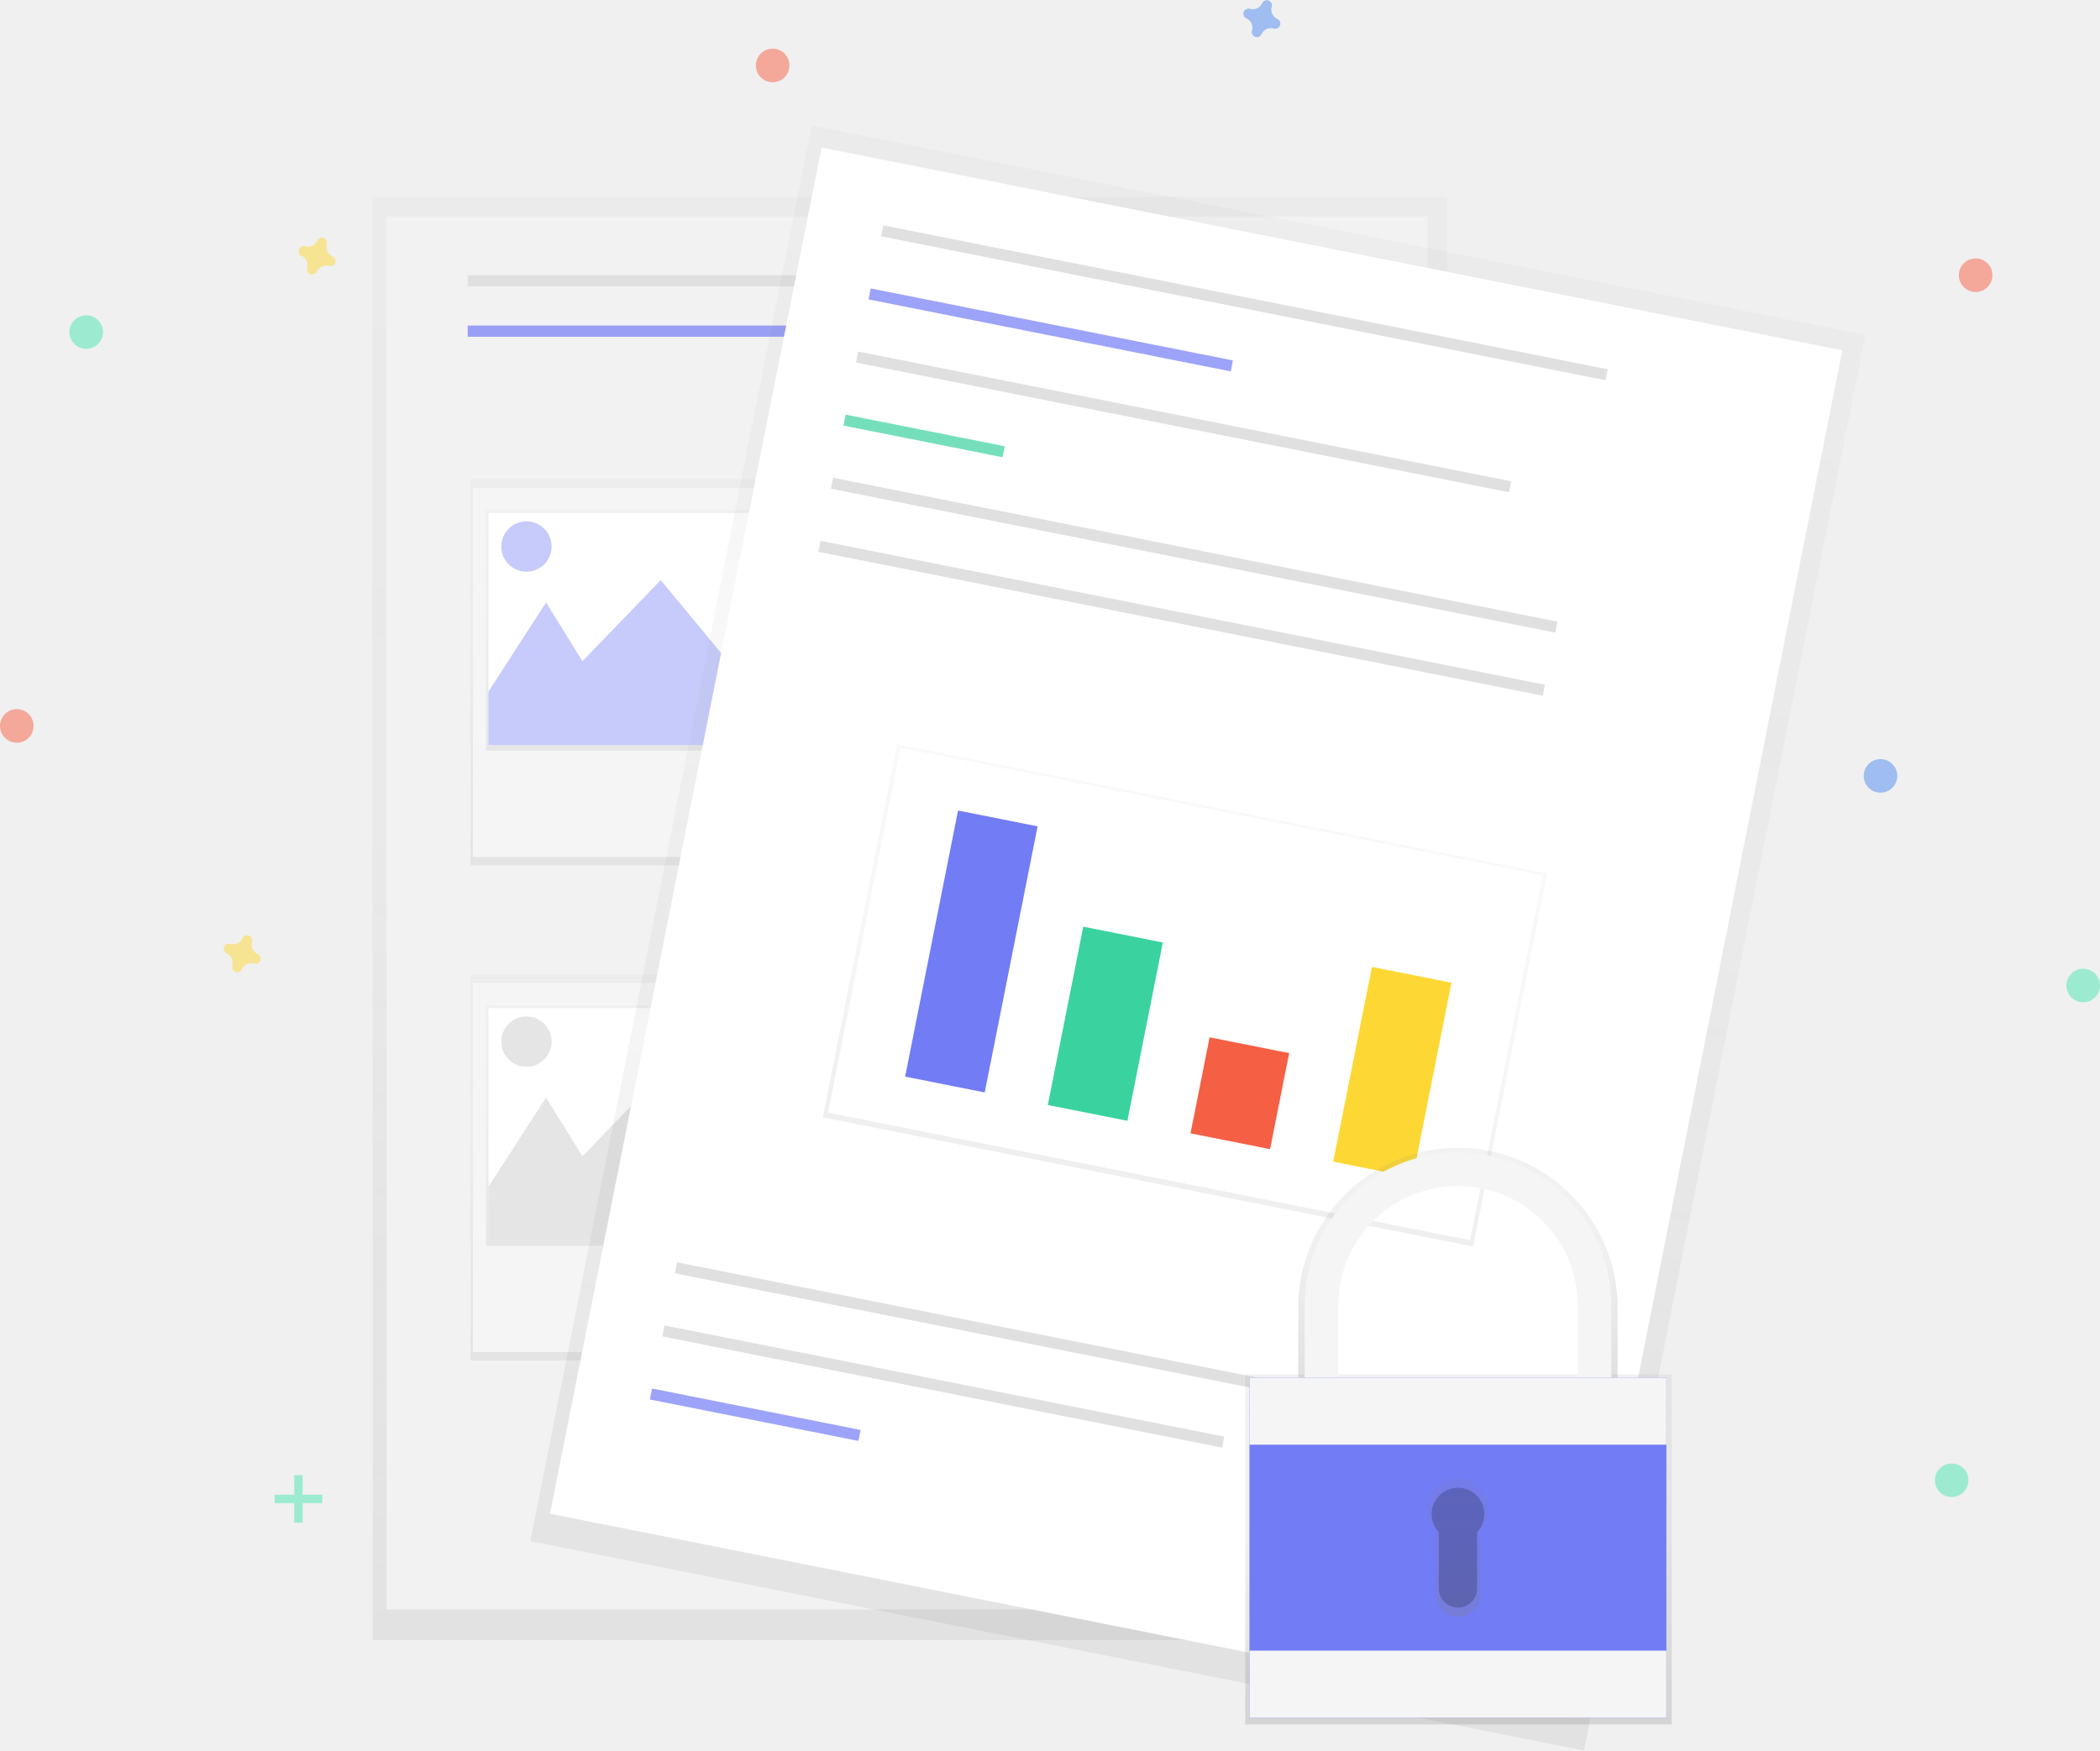
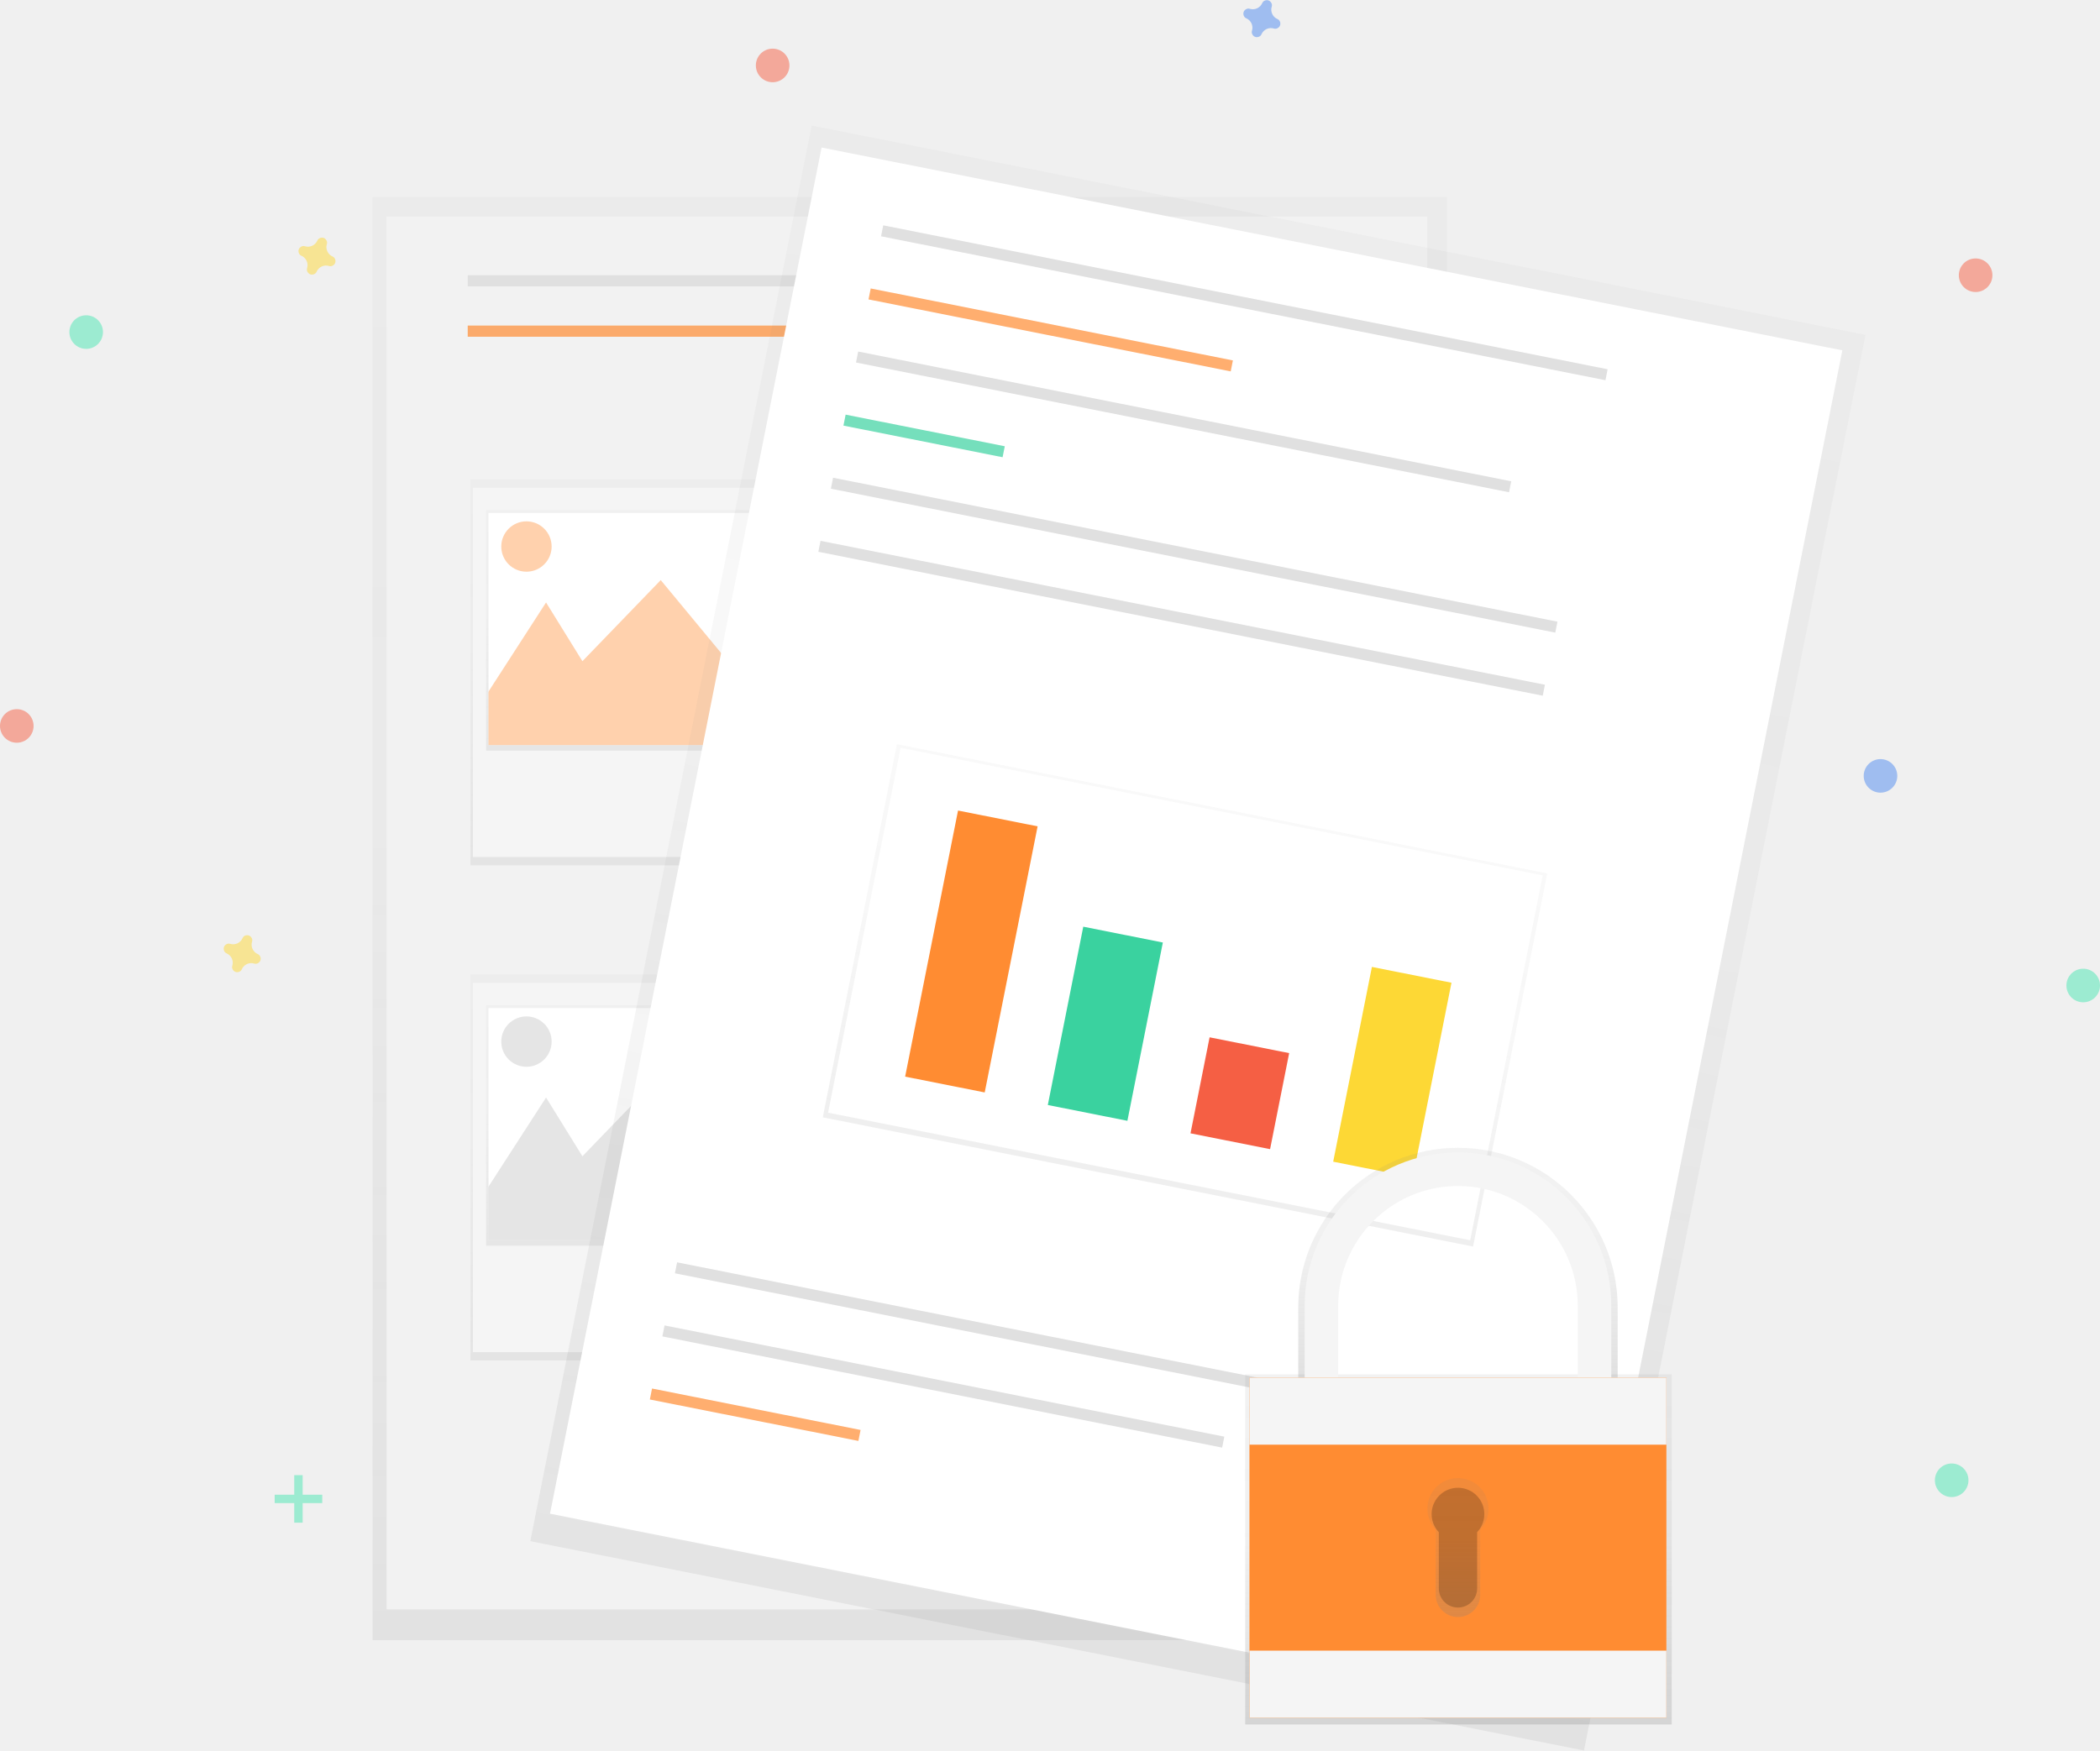
<svg xmlns="http://www.w3.org/2000/svg" xmlns:xlink="http://www.w3.org/1999/xlink" data-name="Layer 1" width="918.14" height="765.54">
  <defs>
    <linearGradient id="a" x1="397.74" y1="717.25" x2="397.74" y2="86.11" gradientUnits="userSpaceOnUse">
      <stop offset="0" stop-color="gray" stop-opacity=".25" />
      <stop offset=".54" stop-color="gray" stop-opacity=".12" />
      <stop offset="1" stop-color="gray" stop-opacity=".1" />
    </linearGradient>
    <linearGradient id="b" x1="288.88" y1="378.44" x2="288.88" y2="209.65" xlink:href="#a" />
    <linearGradient id="c" x1="288.88" y1="328.29" x2="288.88" y2="223.1" xlink:href="#a" />
    <linearGradient id="e" x1="288.88" y1="594.94" x2="288.88" y2="426.14" xlink:href="#a" />
    <linearGradient id="f" x1="288.88" y1="544.79" x2="288.88" y2="439.6" xlink:href="#a" />
    <linearGradient id="h" x1="671.57" y1="760.34" x2="671.57" y2="129.2" gradientTransform="rotate(90 651.765 457.665)" xlink:href="#a" />
    <linearGradient id="i" x1="670.96" y1="553.63" x2="670.96" y2="387.28" gradientTransform="rotate(90 648.96 480.55)" xlink:href="#a" />
    <linearGradient id="j" x1="637.66" y1="754.12" x2="637.66" y2="601.05" xlink:href="#a" />
    <linearGradient id="k" x1="778.37" y1="673.86" x2="778.37" y2="569.13" xlink:href="#a" />
    <linearGradient id="l" x1="778.37" y1="774.41" x2="778.37" y2="713.66" xlink:href="#a" />
    <clipPath id="d" transform="translate(-140.93 -67.23)">
      <path data-name="&lt;Rectangle&gt;" fill="#fff" d="M354.51 291.55h150.6v101.52h-150.6z" />
    </clipPath>
    <clipPath id="g" transform="translate(-140.93 -67.23)">
      <path data-name="&lt;Rectangle&gt;" fill="#fff" d="M354.51 508.05h150.6v101.52h-150.6z" />
    </clipPath>
  </defs>
  <path fill="url(#a)" d="M162.9 86.11h469.69v631.14H162.9z" opacity=".5" />
  <path fill="#f2f2f2" d="M169.02 94.67h455.01v609.12H169.02z" />
  <path fill="#e0e0e0" d="M204.49 120.36h156.56v4.89H204.49z" />
-   <path fill="#727cf5" opacity=".7" d="M204.49 142.37h156.56v4.89H204.49z" />
+   <path fill="#FF8C32" opacity=".7" d="M204.49 142.37h156.56v4.89H204.49z" />
  <path fill="#e0e0e0" d="M384.29 120.36h156.56v4.89H384.29zm24.46 139.44h156.56v4.89H408.75zm3.67 13.45h156.56v4.89H412.42zm7.34 13.45h156.56v4.89H419.76zm-11.01 189.59h156.56v4.89H408.75zm3.67 13.46h156.56v4.89H412.42zm7.34 13.45h156.56v4.89H419.76z" />
  <path fill="url(#b)" d="M205.71 209.65h166.35v168.79H205.71z" opacity=".5" />
  <path fill="#f5f5f5" d="M206.76 213.32h163.72v161.45H206.76z" />
  <path fill="url(#c)" d="M212.53 223.1h152.7v105.19h-152.7z" opacity=".5" />
  <path data-name="&lt;Rectangle&gt;" fill="#fff" d="M213.58 224.32h150.6v101.52h-150.6z" />
-   <g clip-path="url(#d)" fill="#727cf5">
+   <g clip-path="url(#d)" fill="#FF8C32">
    <path opacity=".4" d="M200.82 322.18l37.92-58.72 15.9 25.69 34.24-35.47 29.36 35.47 25.69-52.59 66.05 105.19-214.05-7.34 4.89-12.23z" />
    <circle cx="230.17" cy="239" r="11.01" opacity=".4" />
  </g>
  <path fill="url(#e)" d="M205.71 426.14h166.35v168.79H205.71z" opacity=".5" />
  <path fill="#f5f5f5" d="M206.76 429.81h163.72v161.45H206.76z" />
  <path fill="url(#f)" d="M212.53 439.6h152.7v105.19h-152.7z" opacity=".5" />
  <path data-name="&lt;Rectangle&gt;" fill="#fff" d="M213.58 440.82h150.6v101.52h-150.6z" />
  <g clip-path="url(#g)" fill="#bdbdbd">
    <path opacity=".4" d="M200.82 538.67l37.92-58.71 15.9 25.69 34.24-35.47 29.36 35.47 25.69-52.6 66.05 105.19-214.05-7.34 4.89-12.23z" />
    <circle cx="230.17" cy="455.5" r="11.01" opacity=".4" />
  </g>
  <path transform="rotate(-78.76 553.216 529.704)" fill="url(#h)" d="M349.09 242.63h631.14v469.69H349.09z" opacity=".5" />
  <path fill="#fff" d="M240.474 661.952l118.73-597.436 446.282 88.69-118.73 597.436z" />
  <path fill="#e0e0e0" d="M386.157 98.537l316.716 62.942-.953 4.796-316.716-62.941zM296.034 552.03l316.716 62.94-.953 4.797-316.716-62.942zm-5.482 27.596l244.734 48.636-.954 4.796-244.734-48.636z" />
-   <path fill="#727cf5" opacity=".7" d="M285.074 607.213l91.177 18.12-.953 4.796-91.177-18.12zm95.606-481.069l158.354 31.47-.953 4.796-158.354-31.47z" />
+   <path fill="#FF8C32" opacity=".7" d="M285.074 607.213l91.177 18.12-.953 4.796-91.177-18.12zm95.606-481.069l158.354 31.47-.953 4.796-158.354-31.47z" />
  <path fill="#e0e0e0" d="M375.198 153.73l285.526 56.743-.953 4.797-285.526-56.743z" />
  <path fill="#3ad29f" opacity=".7" d="M369.718 181.326l69.58 13.828-.954 4.796-69.58-13.828z" />
  <path fill="#e0e0e0" d="M364.225 208.914l316.716 62.941-.953 4.796-316.717-62.94z" />
  <path transform="rotate(-78.76 547.604 554.776)" fill="url(#i)" d="M575.87 357.6h166.35v289.88H575.87z" opacity=".5" />
  <path fill="#fff" d="M393.757 327.022l280.73 55.79-31.71 159.56-280.73-55.79z" />
  <path fill="#e0e0e0" d="M358.742 236.507l316.716 62.94-.953 4.797-316.716-62.941z" />
-   <path fill="#727cf5" d="M418.862 354.455l34.79 6.914-23.125 116.365-34.79-6.914z" />
+   <path fill="#FF8C32" d="M418.862 354.455l34.79 6.914-23.125 116.365-34.79-6.914z" />
  <path fill="#3ad29f" d="M473.615 405.25l34.79 6.914-15.497 77.975-34.79-6.914z" />
  <path fill="#f55f44" d="M528.846 453.627l34.79 6.914-8.344 41.988-34.79-6.913z" />
  <path fill="#fdd835" d="M599.81 422.843l34.79 6.913-16.926 85.175-34.79-6.914z" />
  <g opacity=".5" fill="#47e6b1">
    <path d="M128.65 645.09h3.67v20.79h-3.67z" />
    <path d="M140.89 653.65v3.67H120.1v-3.67z" />
  </g>
  <path d="M558.51 8.33a4.49 4.49 0 01-2.5-5.43 2.16 2.16 0 00.1-.5 2.25 2.25 0 00-4-1.49 2.16 2.16 0 00-.25.44 4.49 4.49 0 01-5.43 2.5 2.16 2.16 0 00-.5-.1 2.25 2.25 0 00-1.49 4 2.16 2.16 0 00.44.25 4.49 4.49 0 012.5 5.43 2.16 2.16 0 00-.1.5 2.25 2.25 0 004 1.49 2.16 2.16 0 00.25-.44 4.49 4.49 0 015.43-2.5 2.16 2.16 0 00.5.1 2.25 2.25 0 001.49-4 2.16 2.16 0 00-.44-.25z" fill="#4d8af0" opacity=".5" />
  <path d="M145.4 112.17a4.49 4.49 0 01-2.5-5.43 2.16 2.16 0 00.1-.5 2.25 2.25 0 00-4-1.49 2.16 2.16 0 00-.25.44 4.49 4.49 0 01-5.43 2.5 2.16 2.16 0 00-.5-.1 2.25 2.25 0 00-1.49 4 2.16 2.16 0 00.44.25 4.49 4.49 0 012.5 5.43 2.16 2.16 0 00-.1.5 2.25 2.25 0 004 1.49 2.16 2.16 0 00.25-.44 4.49 4.49 0 015.43-2.5 2.16 2.16 0 00.5.1 2.25 2.25 0 001.49-4 2.16 2.16 0 00-.44-.25zm-32.7 305.06a4.49 4.49 0 01-2.5-5.43 2.16 2.16 0 00.1-.5 2.25 2.25 0 00-4-1.49 2.16 2.16 0 00-.25.44 4.49 4.49 0 01-5.43 2.5 2.16 2.16 0 00-.5-.1 2.25 2.25 0 00-1.49 4 2.16 2.16 0 00.44.25 4.49 4.49 0 012.5 5.43 2.16 2.16 0 00-.1.5 2.25 2.25 0 004 1.49 2.16 2.16 0 00.25-.44 4.49 4.49 0 015.43-2.5 2.16 2.16 0 00.5.1 2.25 2.25 0 001.49-4 2.16 2.16 0 00-.44-.25z" fill="#fdd835" opacity=".5" />
  <circle cx="337.81" cy="28.62" r="7.34" fill="#f55f44" opacity=".5" />
  <circle cx="7.34" cy="317.46" r="7.34" fill="#f55f44" opacity=".5" />
  <circle cx="863.76" cy="120.36" r="7.34" fill="#f55f44" opacity=".5" />
  <circle cx="822.17" cy="339.3" r="7.34" fill="#4d8af0" opacity=".5" />
  <circle cx="37.68" cy="145.22" r="7.34" fill="#47e6b1" opacity=".5" />
  <circle cx="853.29" cy="647.34" r="7.34" fill="#47e6b1" opacity=".5" />
  <circle cx="910.8" cy="430.97" r="7.34" fill="#47e6b1" opacity=".5" />
  <path fill="url(#j)" d="M544.42 601.05H730.9v153.07H544.42z" />
  <path d="M723.82 639a54.55 54.55 0 01109.1 0v34.91h15.27V639a69.82 69.82 0 00-139.65 0v34.91h15.27z" transform="translate(-140.93 -67.23)" fill="url(#k)" />
  <path d="M585.07 571.02a52.37 52.37 0 11104.74 0v33.52h14.66v-33.52a67.03 67.03 0 00-134.06 0v33.52h14.66z" fill="#f5f5f5" />
-   <path fill="#727cf5" d="M546.32 602.45h182.24v148.73H546.32z" />
+   <path fill="#FF8C32" d="M546.32 602.45h182.24v148.73H546.32z" />
  <path fill="#f5f5f5" d="M546.32 602.45h182.24v148.73H546.32z" />
-   <path fill="#727cf5" d="M546.32 631.77h182.24v90.07H546.32z" />
+   <path fill="#FF8C32" d="M546.32 631.77h182.24v90.07H546.32z" />
  <path d="M791.73 727a13.36 13.36 0 10-23.08 9.15v28.51a9.72 9.72 0 0019.44 0v-28.48a13.3 13.3 0 003.64-9.18z" transform="translate(-140.93 -67.23)" fill="url(#l)" />
  <path d="M648.96 662.15a11.52 11.52 0 10-19.9 7.89v24.58a8.38 8.38 0 1016.76 0v-24.58a11.47 11.47 0 003.14-7.89z" opacity=".2" />
</svg>
